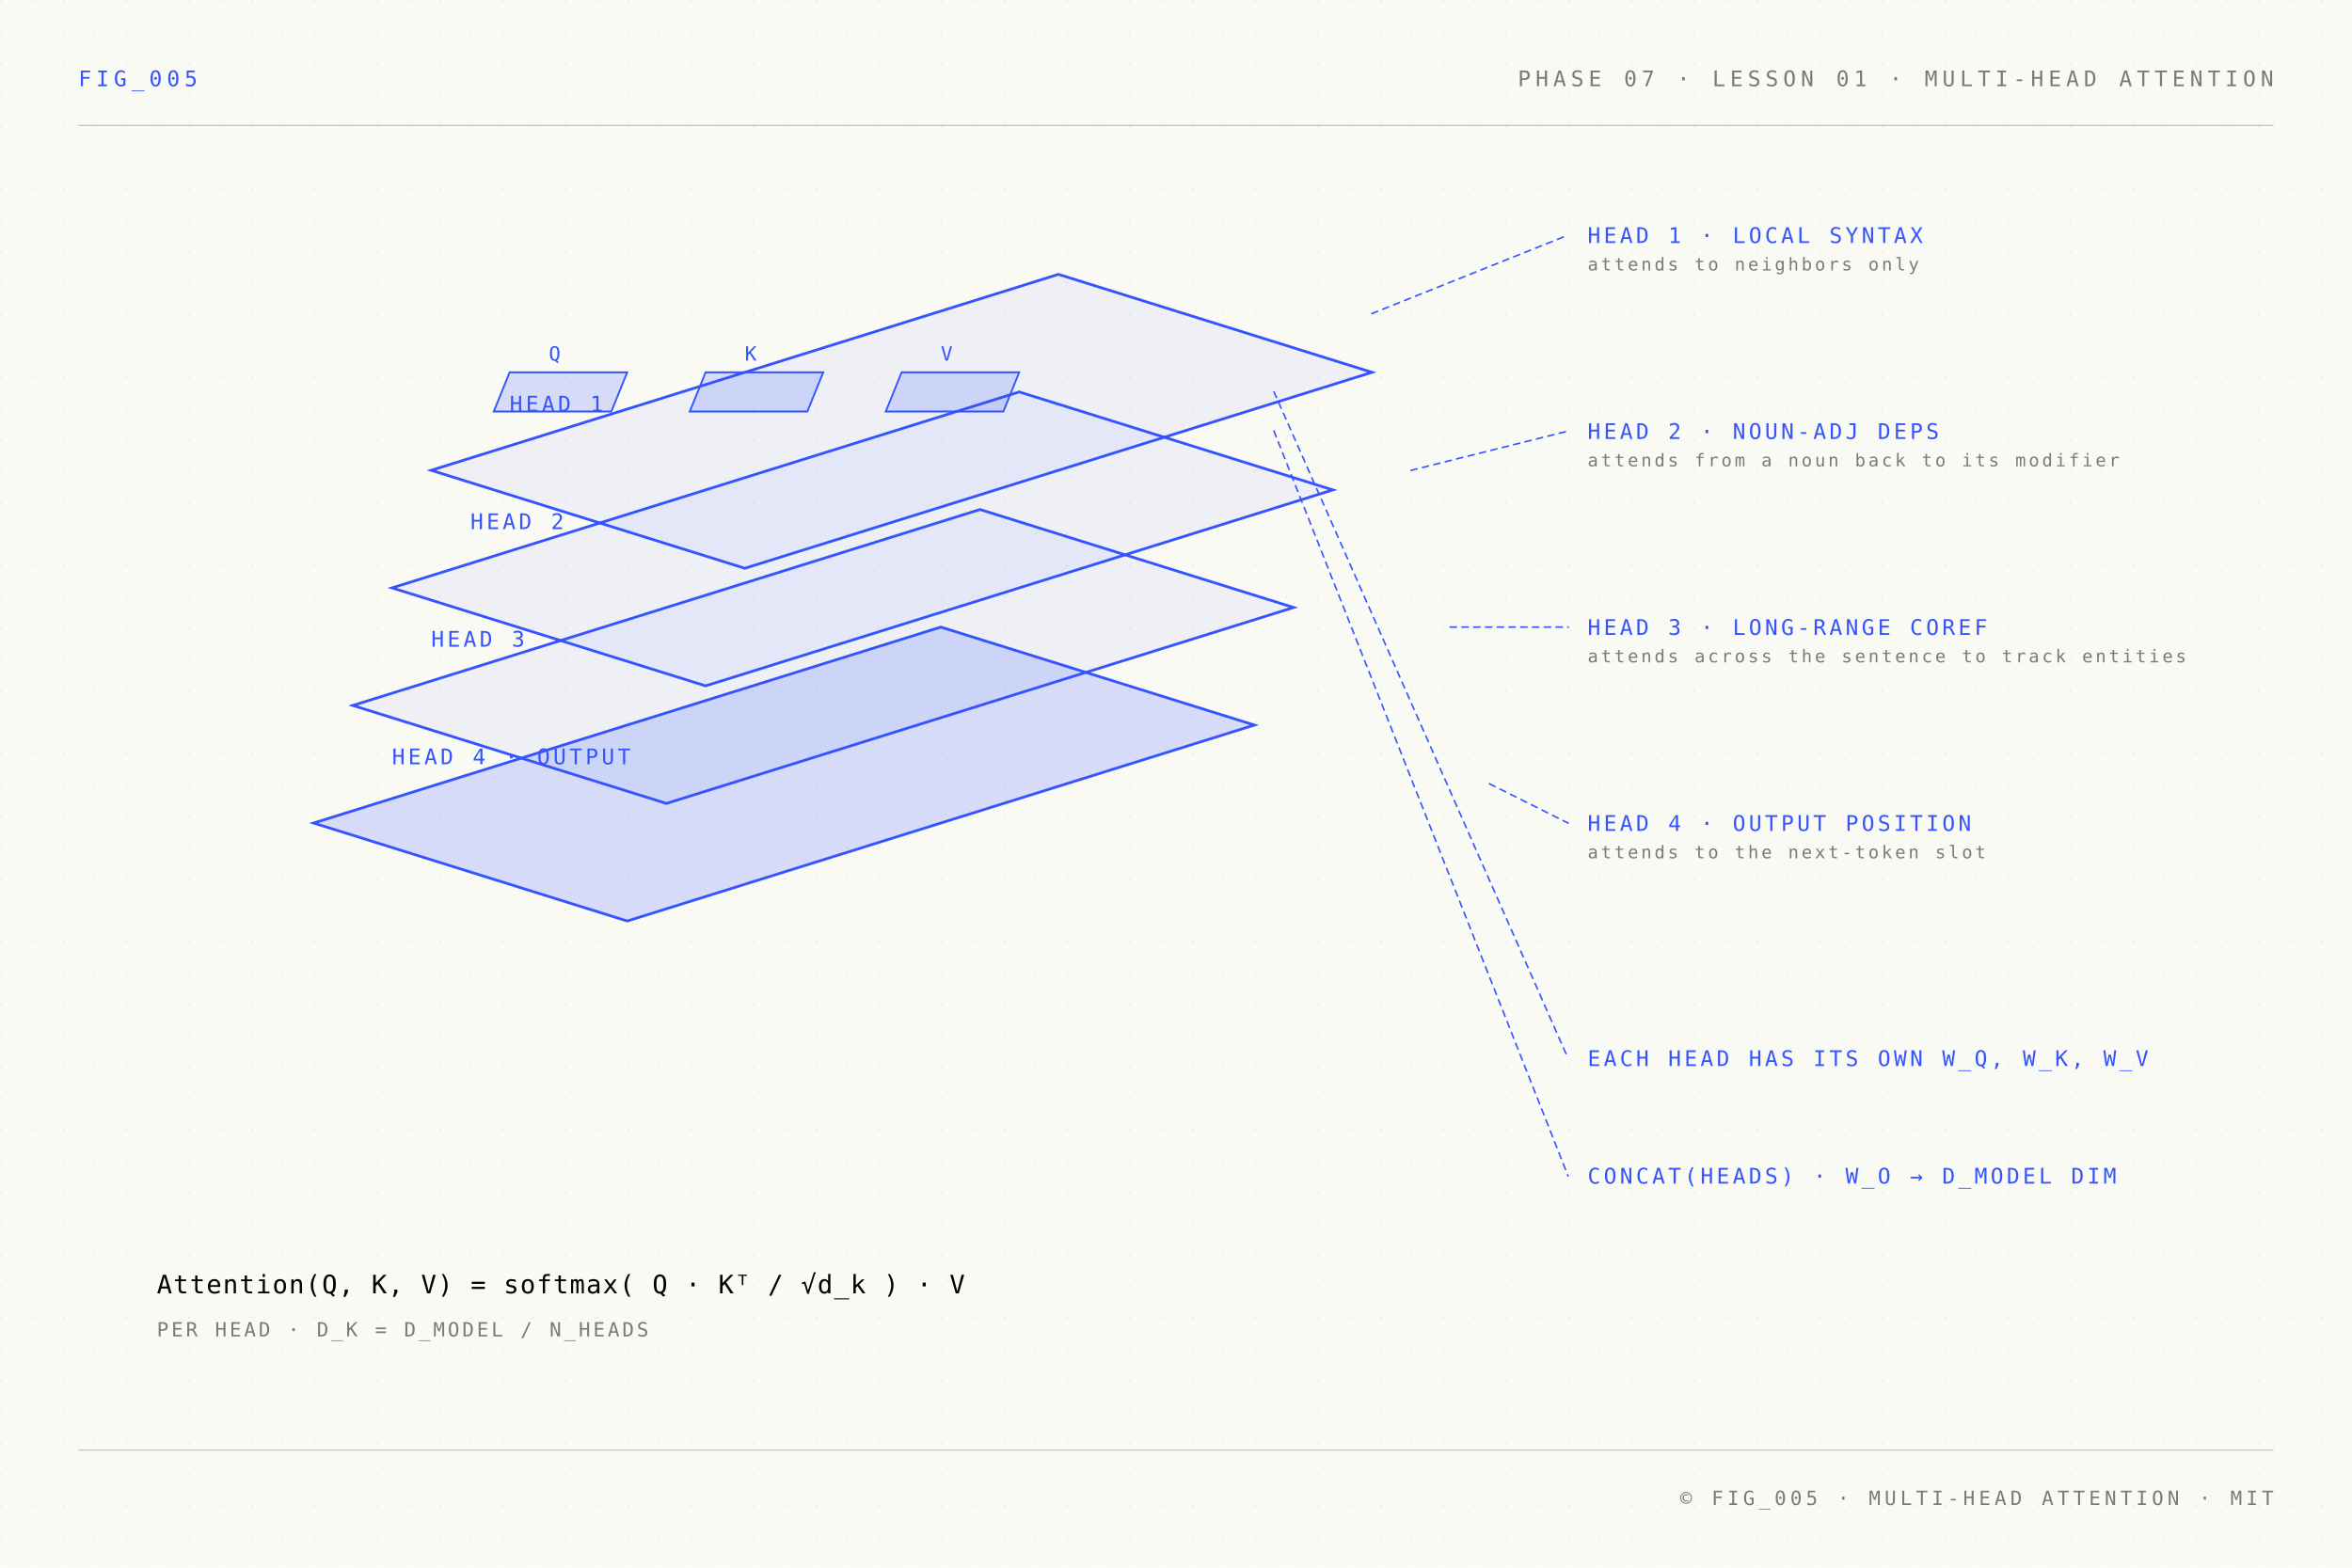
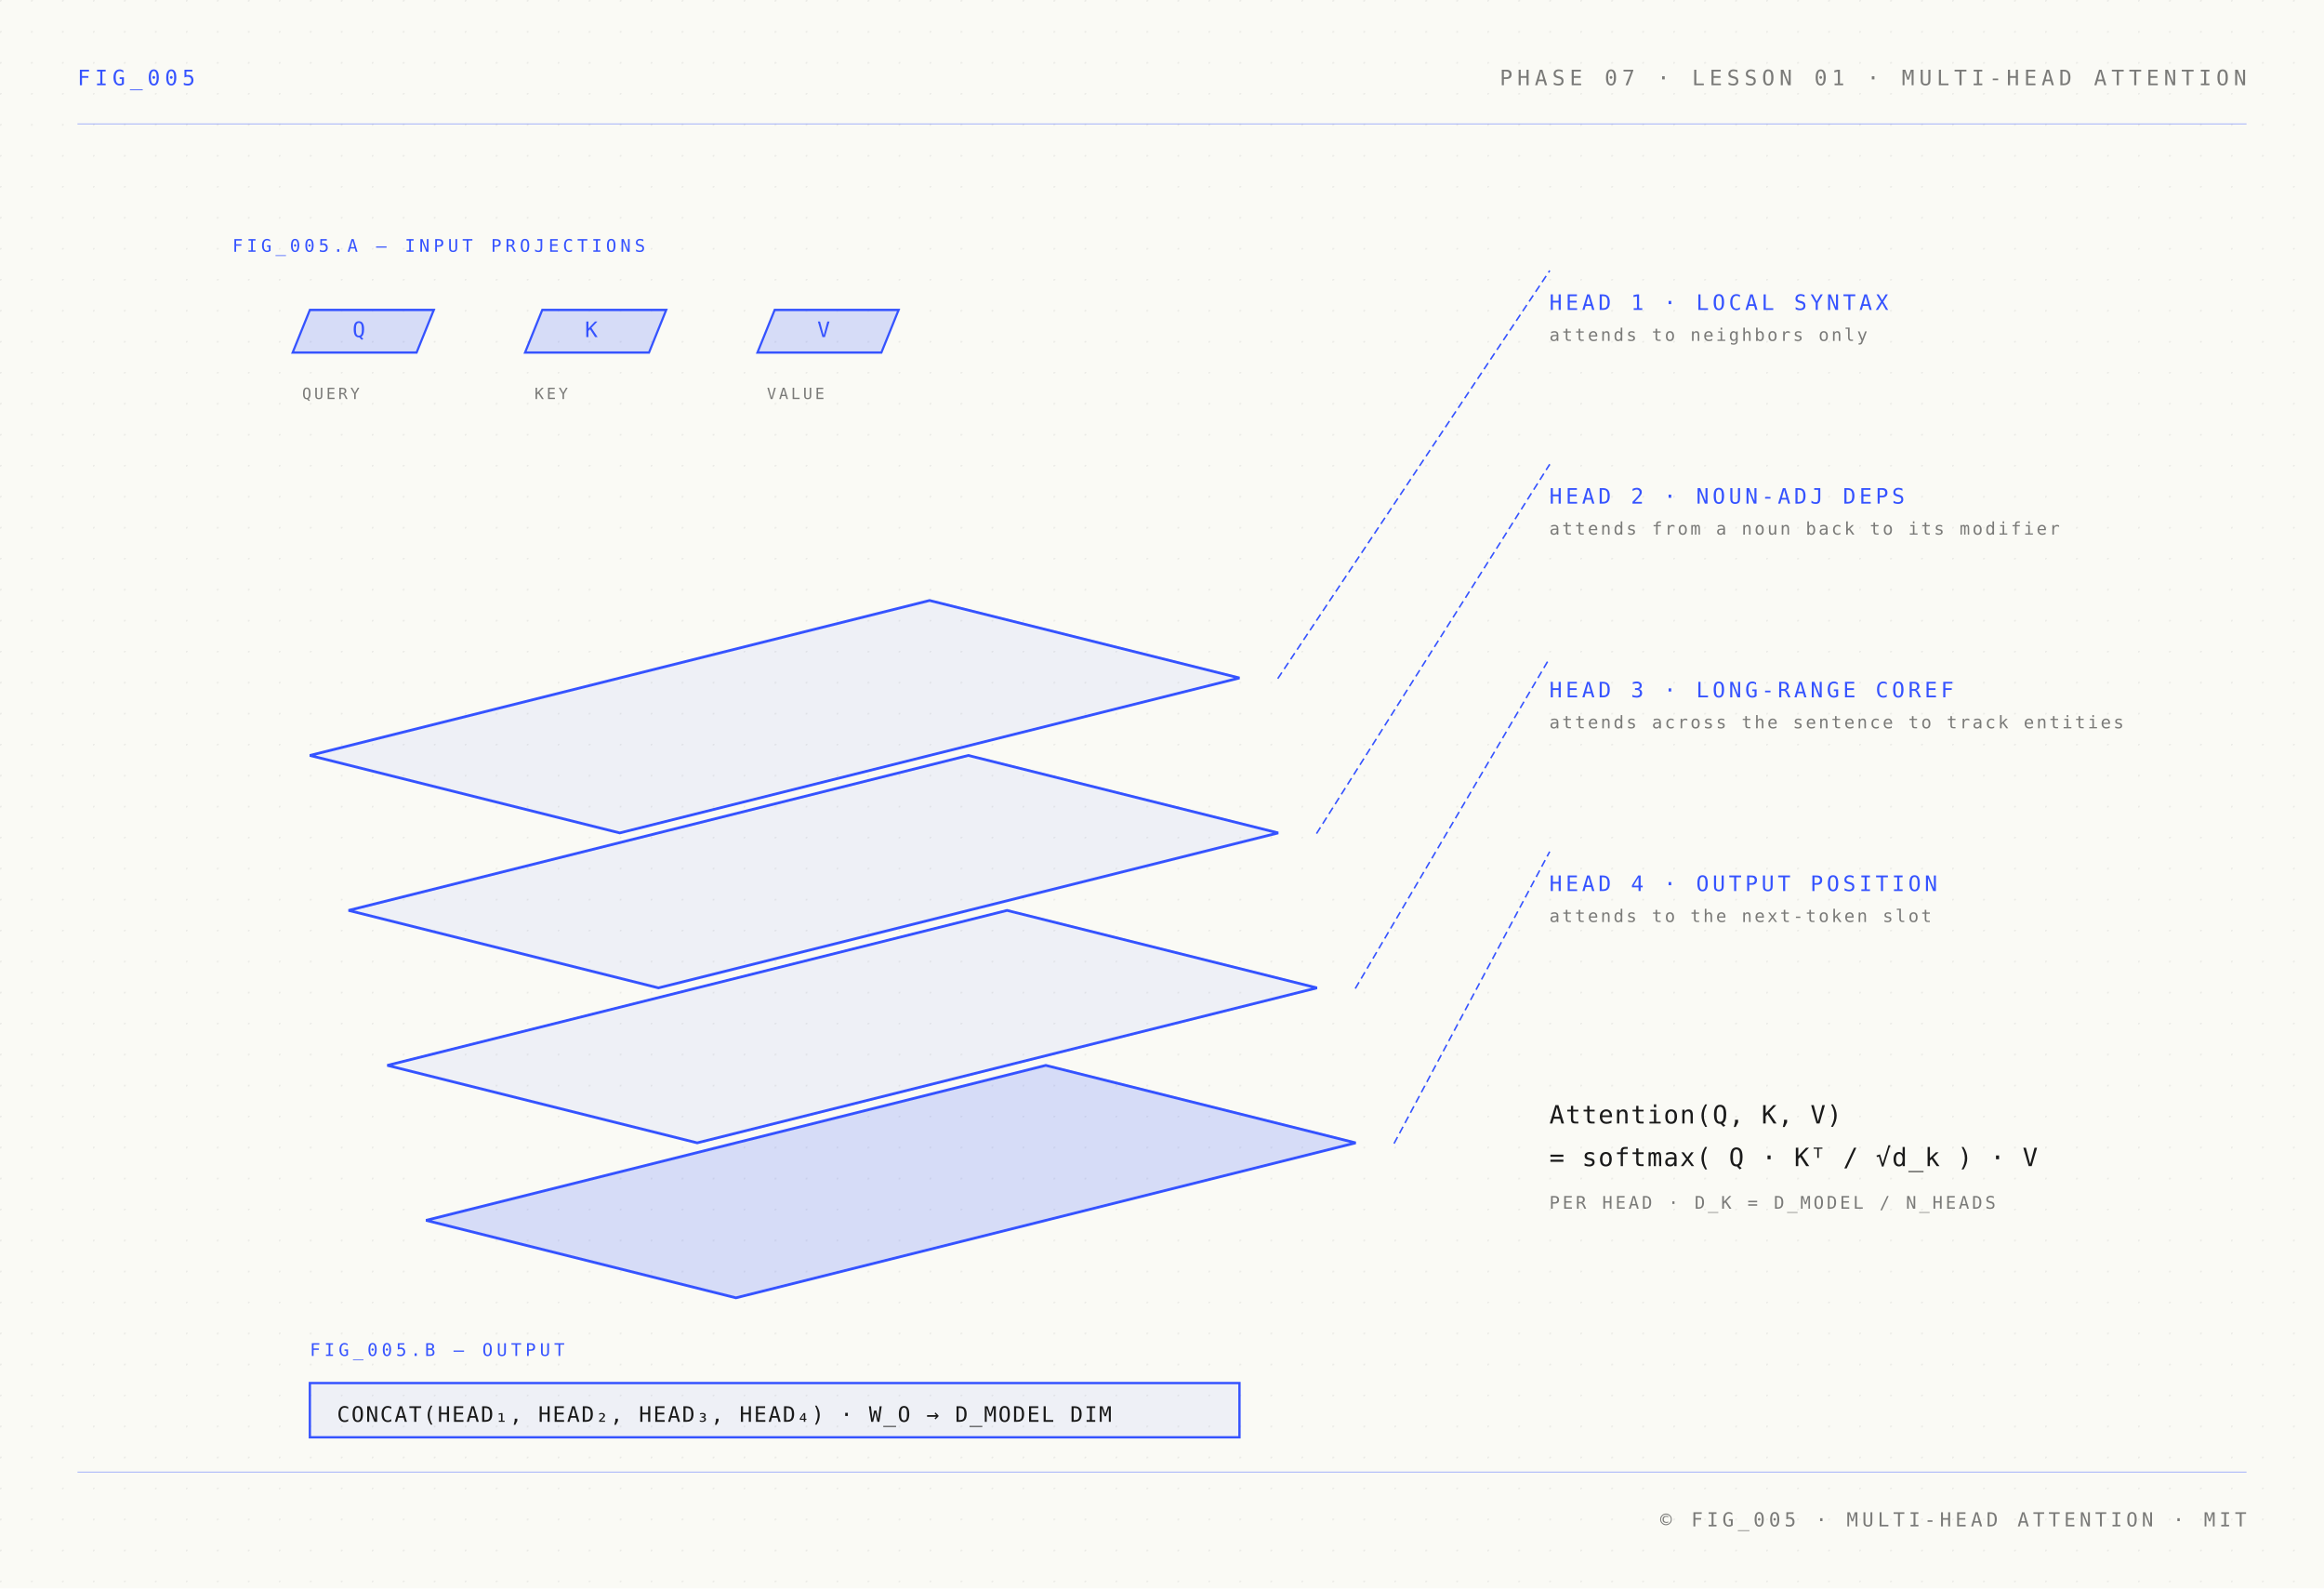
- <svg xmlns="http://www.w3.org/2000/svg" width="1200" height="800" viewBox="0 0 1200 800" role="img" aria-label="FIG_005 — exploded view of multi-head attention block in a transformer encoder">
+ <svg xmlns="http://www.w3.org/2000/svg" width="1200" height="820" viewBox="0 0 1200 820" role="img" aria-label="FIG_005 — exploded view of multi-head attention block in a transformer encoder">
  <defs>
    <pattern id="paper" x="0" y="0" width="16" height="16" patternUnits="userSpaceOnUse">
      <circle cx="0" cy="0" r="1" fill="#1a1a1a" fill-opacity="0.06" />
    </pattern>
    <style>
+       .ink { fill: #1a1a1a; }
      .mute { fill: #7a7a78; }
      .bp { fill: #3553ff; }
      .face { fill: rgba(53, 83, 255, 0.06); }
      .face-strong { fill: rgba(53, 83, 255, 0.18); }
      .stroke { stroke: #3553ff; fill: none; stroke-linejoin: miter; stroke-linecap: square; }
      .mono { font-family: 'JetBrains Mono', ui-monospace, Consolas, monospace; }
    </style>
  </defs>
-   <rect width="1200" height="800" fill="#fafaf5" />
-   <rect width="1200" height="800" fill="url(#paper)" />
+   <rect width="1200" height="820" fill="#fafaf5" />
+   <rect width="1200" height="820" fill="url(#paper)" />
  <text class="mono bp" x="40" y="44" font-size="11" letter-spacing="2.4">FIG_005</text>
  <text class="mono mute" x="1160" y="44" font-size="11" letter-spacing="2.4" text-anchor="end">PHASE 07 · LESSON 01 · MULTI-HEAD ATTENTION</text>
  <line x1="40" y1="64" x2="1160" y2="64" stroke="#3553ff" stroke-width="0.6" stroke-opacity="0.35" />
-   <g transform="translate(160, 180)">
-     <g transform="translate(0, 240)">
-       <polygon class="face-strong" points="0,0 320,-100 480,-50 160,50" />
-       <polygon class="stroke" stroke-width="1.4" points="0,0 320,-100 480,-50 160,50" />
-       <text class="mono bp" x="40" y="-30" font-size="11" letter-spacing="1.6">HEAD 4 · OUTPUT</text>
+   <g transform="translate(120, 130)">
+     <text class="mono bp" x="0" y="0" font-size="9" letter-spacing="2">FIG_005.A — INPUT PROJECTIONS</text>
+     <g transform="translate(40, 30)">
+       <rect class="face-strong" x="0" y="0" width="64" height="22" transform="skewX(-22)" />
+       <rect class="stroke" stroke-width="1.2" x="0" y="0" width="64" height="22" transform="skewX(-22)" />
+       <text class="mono bp" x="22" y="14" font-size="11" letter-spacing="1.6">Q</text>
+       <text class="mono mute" x="-4" y="46" font-size="8" letter-spacing="1.4">QUERY</text>
    </g>
-     <g transform="translate(20, 180)">
-       <polygon class="face" points="0,0 320,-100 480,-50 160,50" />
-       <polygon class="stroke" stroke-width="1.4" points="0,0 320,-100 480,-50 160,50" />
-       <text class="mono bp" x="40" y="-30" font-size="11" letter-spacing="1.6">HEAD 3</text>
+     <g transform="translate(160, 30)">
+       <rect class="face-strong" x="0" y="0" width="64" height="22" transform="skewX(-22)" />
+       <rect class="stroke" stroke-width="1.2" x="0" y="0" width="64" height="22" transform="skewX(-22)" />
+       <text class="mono bp" x="22" y="14" font-size="11" letter-spacing="1.6">K</text>
+       <text class="mono mute" x="-4" y="46" font-size="8" letter-spacing="1.4">KEY</text>
    </g>
-     <g transform="translate(40, 120)">
-       <polygon class="face" points="0,0 320,-100 480,-50 160,50" />
-       <polygon class="stroke" stroke-width="1.4" points="0,0 320,-100 480,-50 160,50" />
-       <text class="mono bp" x="40" y="-30" font-size="11" letter-spacing="1.6">HEAD 2</text>
-     </g>
-     <g transform="translate(60, 60)">
-       <polygon class="face" points="0,0 320,-100 480,-50 160,50" />
-       <polygon class="stroke" stroke-width="1.4" points="0,0 320,-100 480,-50 160,50" />
-       <text class="mono bp" x="40" y="-30" font-size="11" letter-spacing="1.6">HEAD 1</text>
-     </g>
-     <g transform="translate(80, 0)">
-       <g transform="translate(20, 10)">
-         <rect class="face-strong" x="0" y="0" width="60" height="20" transform="skewX(-22)" />
-         <rect class="stroke" stroke-width="1" x="0" y="0" width="60" height="20" transform="skewX(-22)" />
-         <text class="mono bp" x="20" y="-6" font-size="10" letter-spacing="1.4">Q</text>
-       </g>
-       <g transform="translate(120, 10)">
-         <rect class="face-strong" x="0" y="0" width="60" height="20" transform="skewX(-22)" />
-         <rect class="stroke" stroke-width="1" x="0" y="0" width="60" height="20" transform="skewX(-22)" />
-         <text class="mono bp" x="20" y="-6" font-size="10" letter-spacing="1.4">K</text>
-       </g>
-       <g transform="translate(220, 10)">
-         <rect class="face-strong" x="0" y="0" width="60" height="20" transform="skewX(-22)" />
-         <rect class="stroke" stroke-width="1" x="0" y="0" width="60" height="20" transform="skewX(-22)" />
-         <text class="mono bp" x="20" y="-6" font-size="10" letter-spacing="1.4">V</text>
-       </g>
+     <g transform="translate(280, 30)">
+       <rect class="face-strong" x="0" y="0" width="64" height="22" transform="skewX(-22)" />
+       <rect class="stroke" stroke-width="1.2" x="0" y="0" width="64" height="22" transform="skewX(-22)" />
+       <text class="mono bp" x="22" y="14" font-size="11" letter-spacing="1.6">V</text>
+       <text class="mono mute" x="-4" y="46" font-size="8" letter-spacing="1.4">VALUE</text>
    </g>
  </g>
-   <g class="stroke" stroke-width="0.8" stroke-dasharray="3 3">
-     <line x1="700" y1="160" x2="800" y2="120" />
-     <line x1="720" y1="240" x2="800" y2="220" />
-     <line x1="740" y1="320" x2="800" y2="320" />
-     <line x1="760" y1="400" x2="800" y2="420" />
-     <line x1="650" y1="200" x2="800" y2="540" />
-     <line x1="650" y1="220" x2="800" y2="600" />
+   <g transform="translate(160, 270)">
+     <g transform="translate(60, 360)">
+       <polygon class="face-strong" points="0,0 320,-80 480,-40 160,40" />
+       <polygon class="stroke" stroke-width="1.4" points="0,0 320,-80 480,-40 160,40" />
+     </g>
+     <g transform="translate(40, 280)">
+       <polygon class="face" points="0,0 320,-80 480,-40 160,40" />
+       <polygon class="stroke" stroke-width="1.4" points="0,0 320,-80 480,-40 160,40" />
+     </g>
+     <g transform="translate(20, 200)">
+       <polygon class="face" points="0,0 320,-80 480,-40 160,40" />
+       <polygon class="stroke" stroke-width="1.4" points="0,0 320,-80 480,-40 160,40" />
+     </g>
+     <g transform="translate(0, 120)">
+       <polygon class="face" points="0,0 320,-80 480,-40 160,40" />
+       <polygon class="stroke" stroke-width="1.4" points="0,0 320,-80 480,-40 160,40" />
+     </g>
+     <g class="stroke" stroke-width="0.8" stroke-dasharray="3 3">
+       <line x1="500" y1="80" x2="640" y2="-130" />
+       <line x1="520" y1="160" x2="640" y2="-30" />
+       <line x1="540" y1="240" x2="640" y2="70" />
+       <line x1="560" y1="320" x2="640" y2="170" />
+     </g>
  </g>
-   <g class="mono bp" font-size="11" letter-spacing="1.6">
-     <text x="810" y="124">HEAD 1 · LOCAL SYNTAX</text>
-     <text x="810" y="224">HEAD 2 · NOUN-ADJ DEPS</text>
-     <text x="810" y="324">HEAD 3 · LONG-RANGE COREF</text>
-     <text x="810" y="424">HEAD 4 · OUTPUT POSITION</text>
-     <text x="810" y="544">EACH HEAD HAS ITS OWN W_Q, W_K, W_V</text>
-     <text x="810" y="604">CONCAT(HEADS) · W_O  →  D_MODEL DIM</text>
+   <g transform="translate(800, 160)">
+     <g transform="translate(0, 0)">
+       <text class="mono bp" x="0" y="0" font-size="11" letter-spacing="1.8">HEAD 1 · LOCAL SYNTAX</text>
+       <text class="mono mute" x="0" y="16" font-size="9" letter-spacing="1.2">attends to neighbors only</text>
+     </g>
+     <g transform="translate(0, 100)">
+       <text class="mono bp" x="0" y="0" font-size="11" letter-spacing="1.8">HEAD 2 · NOUN-ADJ DEPS</text>
+       <text class="mono mute" x="0" y="16" font-size="9" letter-spacing="1.2">attends from a noun back to its modifier</text>
+     </g>
+     <g transform="translate(0, 200)">
+       <text class="mono bp" x="0" y="0" font-size="11" letter-spacing="1.8">HEAD 3 · LONG-RANGE COREF</text>
+       <text class="mono mute" x="0" y="16" font-size="9" letter-spacing="1.2">attends across the sentence to track entities</text>
+     </g>
+     <g transform="translate(0, 300)">
+       <text class="mono bp" x="0" y="0" font-size="11" letter-spacing="1.8">HEAD 4 · OUTPUT POSITION</text>
+       <text class="mono mute" x="0" y="16" font-size="9" letter-spacing="1.2">attends to the next-token slot</text>
+     </g>
  </g>
-   <g class="mono mute" font-size="9" letter-spacing="1.4">
-     <text x="810" y="138">attends to neighbors only</text>
-     <text x="810" y="238">attends from a noun back to its modifier</text>
-     <text x="810" y="338">attends across the sentence to track entities</text>
-     <text x="810" y="438">attends to the next-token slot</text>
+   <g transform="translate(160, 700)">
+     <text class="mono bp" x="0" y="0" font-size="9" letter-spacing="2">FIG_005.B — OUTPUT</text>
+     <rect class="face" x="0" y="14" width="480" height="28" />
+     <rect class="stroke" stroke-width="1.2" x="0" y="14" width="480" height="28" />
+     <text class="mono ink" x="14" y="34" font-size="11" letter-spacing="0.8">CONCAT(HEAD₁, HEAD₂, HEAD₃, HEAD₄) · W_O  →  D_MODEL DIM</text>
  </g>
-   <g transform="translate(80, 660)">
-     <text class="mono ink" x="0" y="0" font-size="13" letter-spacing="0.6">Attention(Q, K, V) = softmax( Q · Kᵀ / √d_k ) · V</text>
-     <text class="mono mute" x="0" y="22" font-size="10" letter-spacing="1.4">PER HEAD · D_K = D_MODEL / N_HEADS</text>
+   <g transform="translate(800, 580)">
+     <text class="mono ink" x="0" y="0" font-size="13" letter-spacing="0.6">Attention(Q, K, V)</text>
+     <text class="mono ink" x="0" y="22" font-size="13" letter-spacing="0.6">= softmax( Q · Kᵀ / √d_k ) · V</text>
+     <text class="mono mute" x="0" y="44" font-size="9" letter-spacing="1.4">PER HEAD · D_K = D_MODEL / N_HEADS</text>
  </g>
-   <line x1="40" y1="740" x2="1160" y2="740" stroke="#3553ff" stroke-width="0.6" stroke-opacity="0.35" />
-   <text class="mono mute" x="1160" y="768" font-size="10" letter-spacing="2" text-anchor="end">© FIG_005 · MULTI-HEAD ATTENTION · MIT</text>
+   <line x1="40" y1="760" x2="1160" y2="760" stroke="#3553ff" stroke-width="0.6" stroke-opacity="0.35" />
+   <text class="mono mute" x="1160" y="788" font-size="10" letter-spacing="2" text-anchor="end">© FIG_005 · MULTI-HEAD ATTENTION · MIT</text>
</svg>
